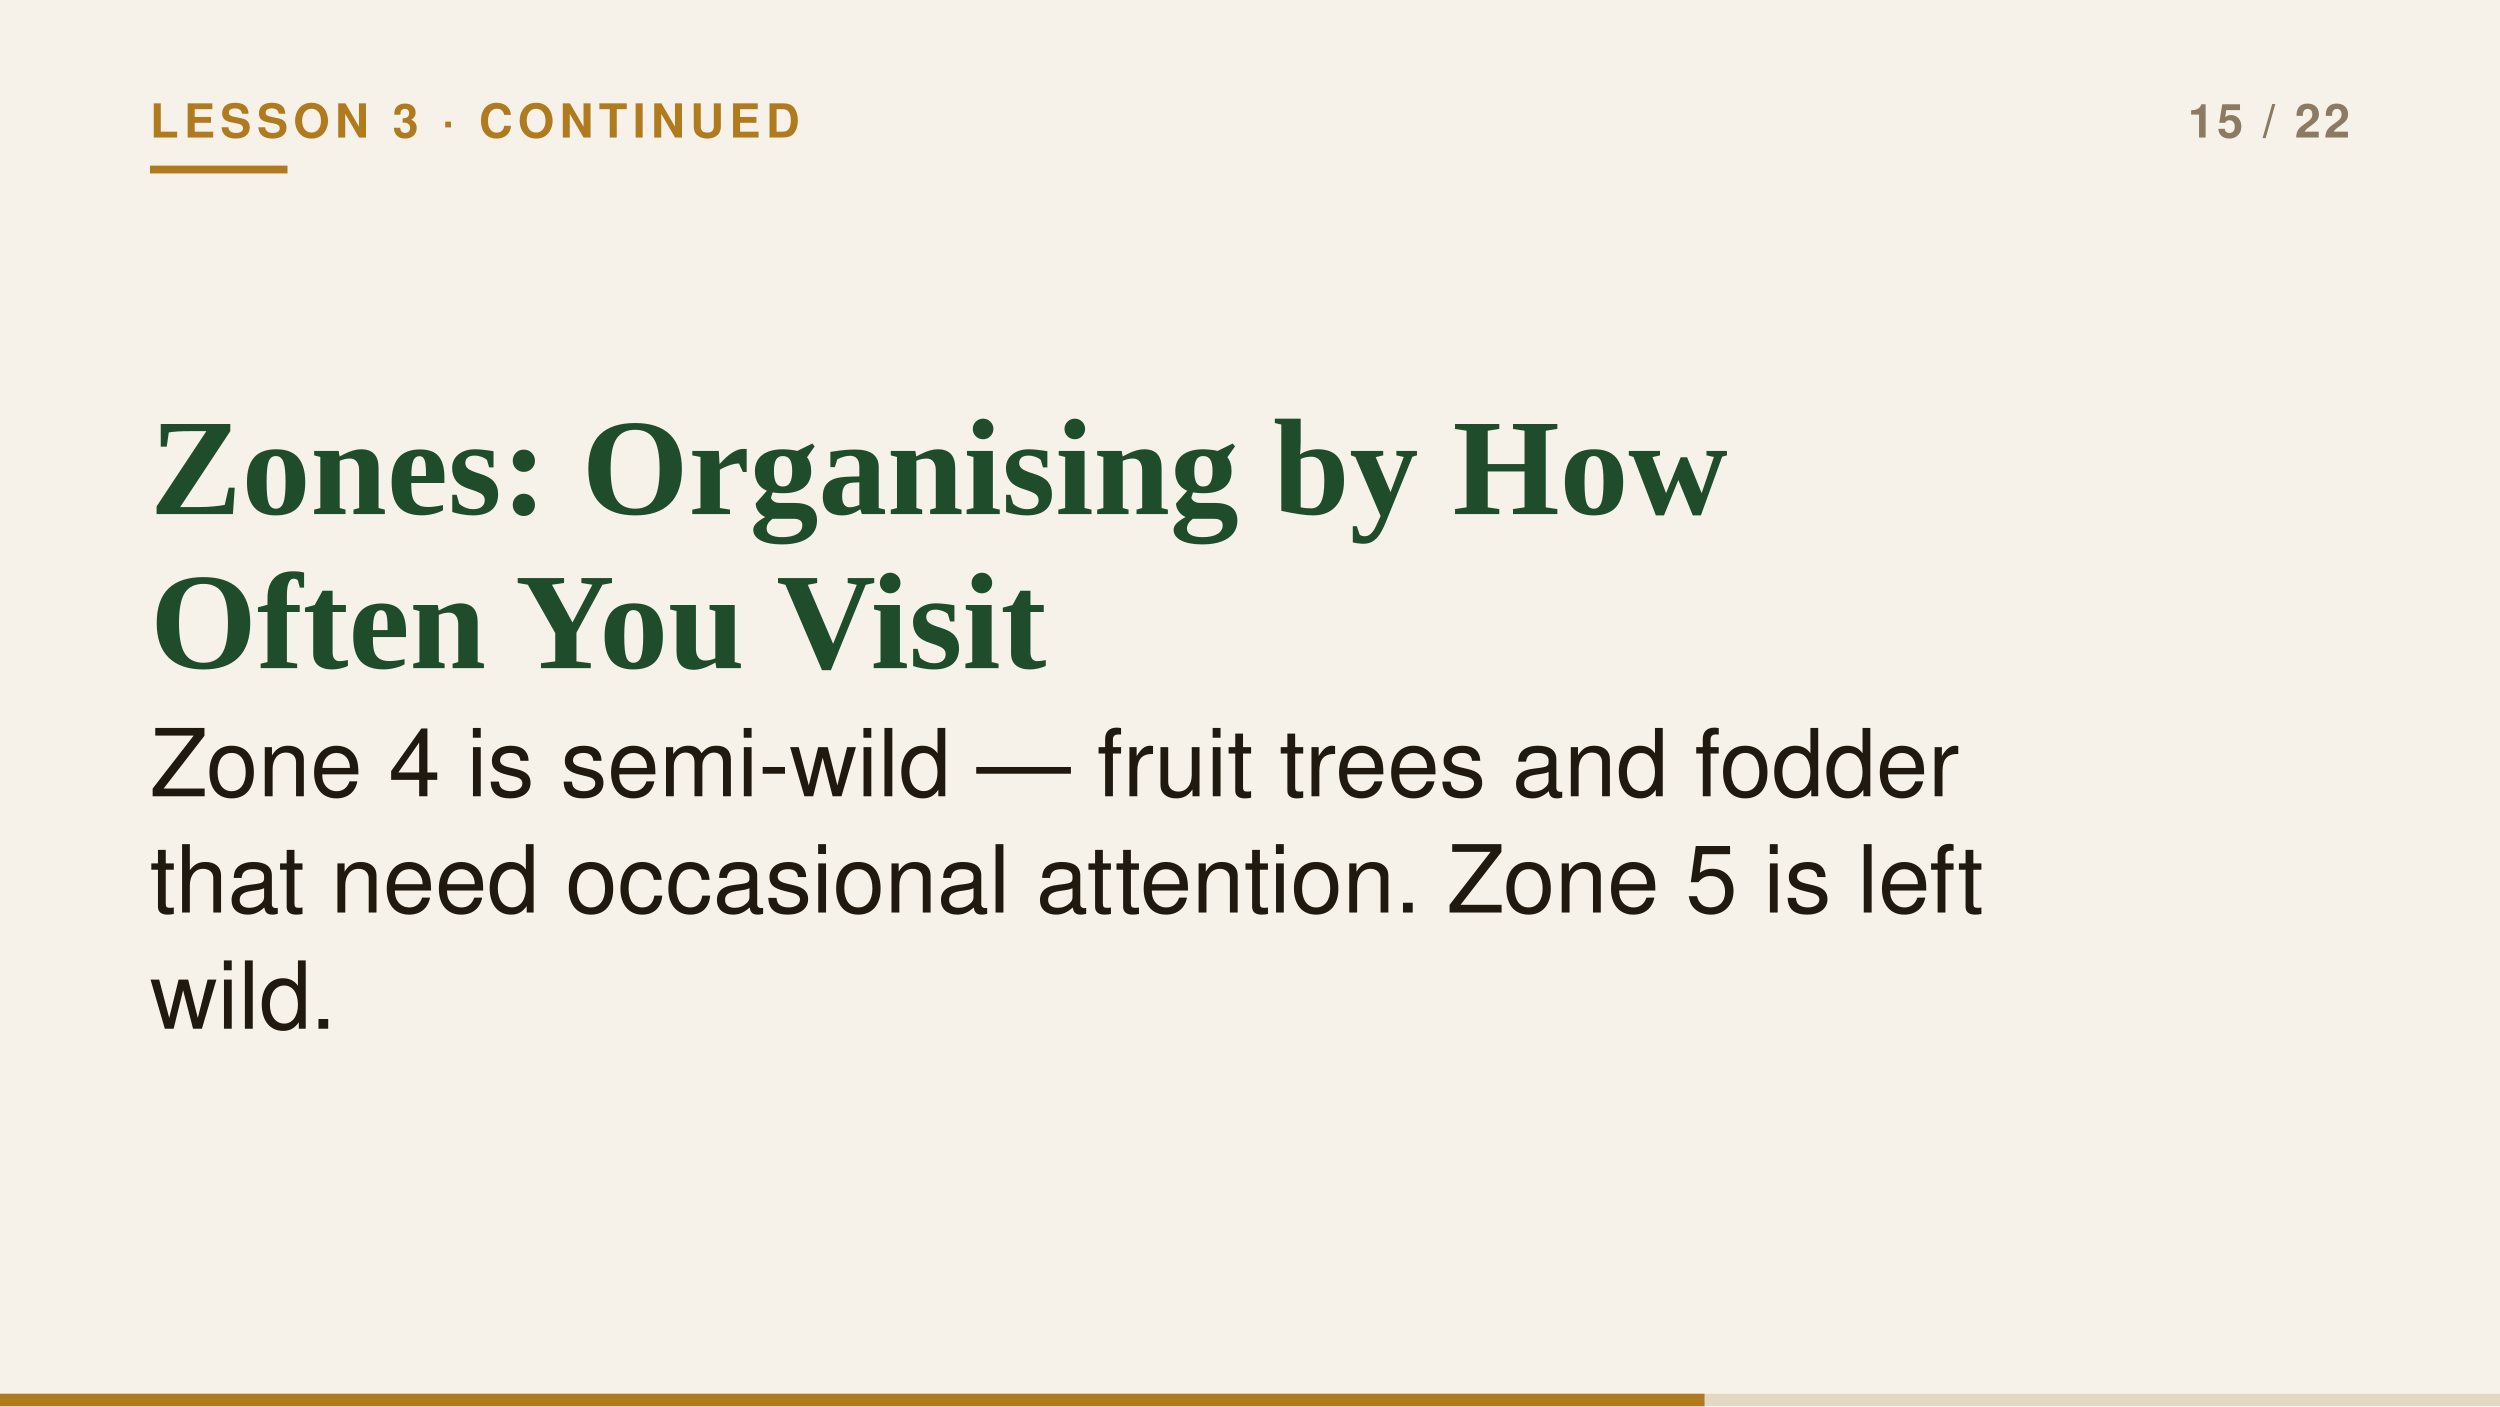
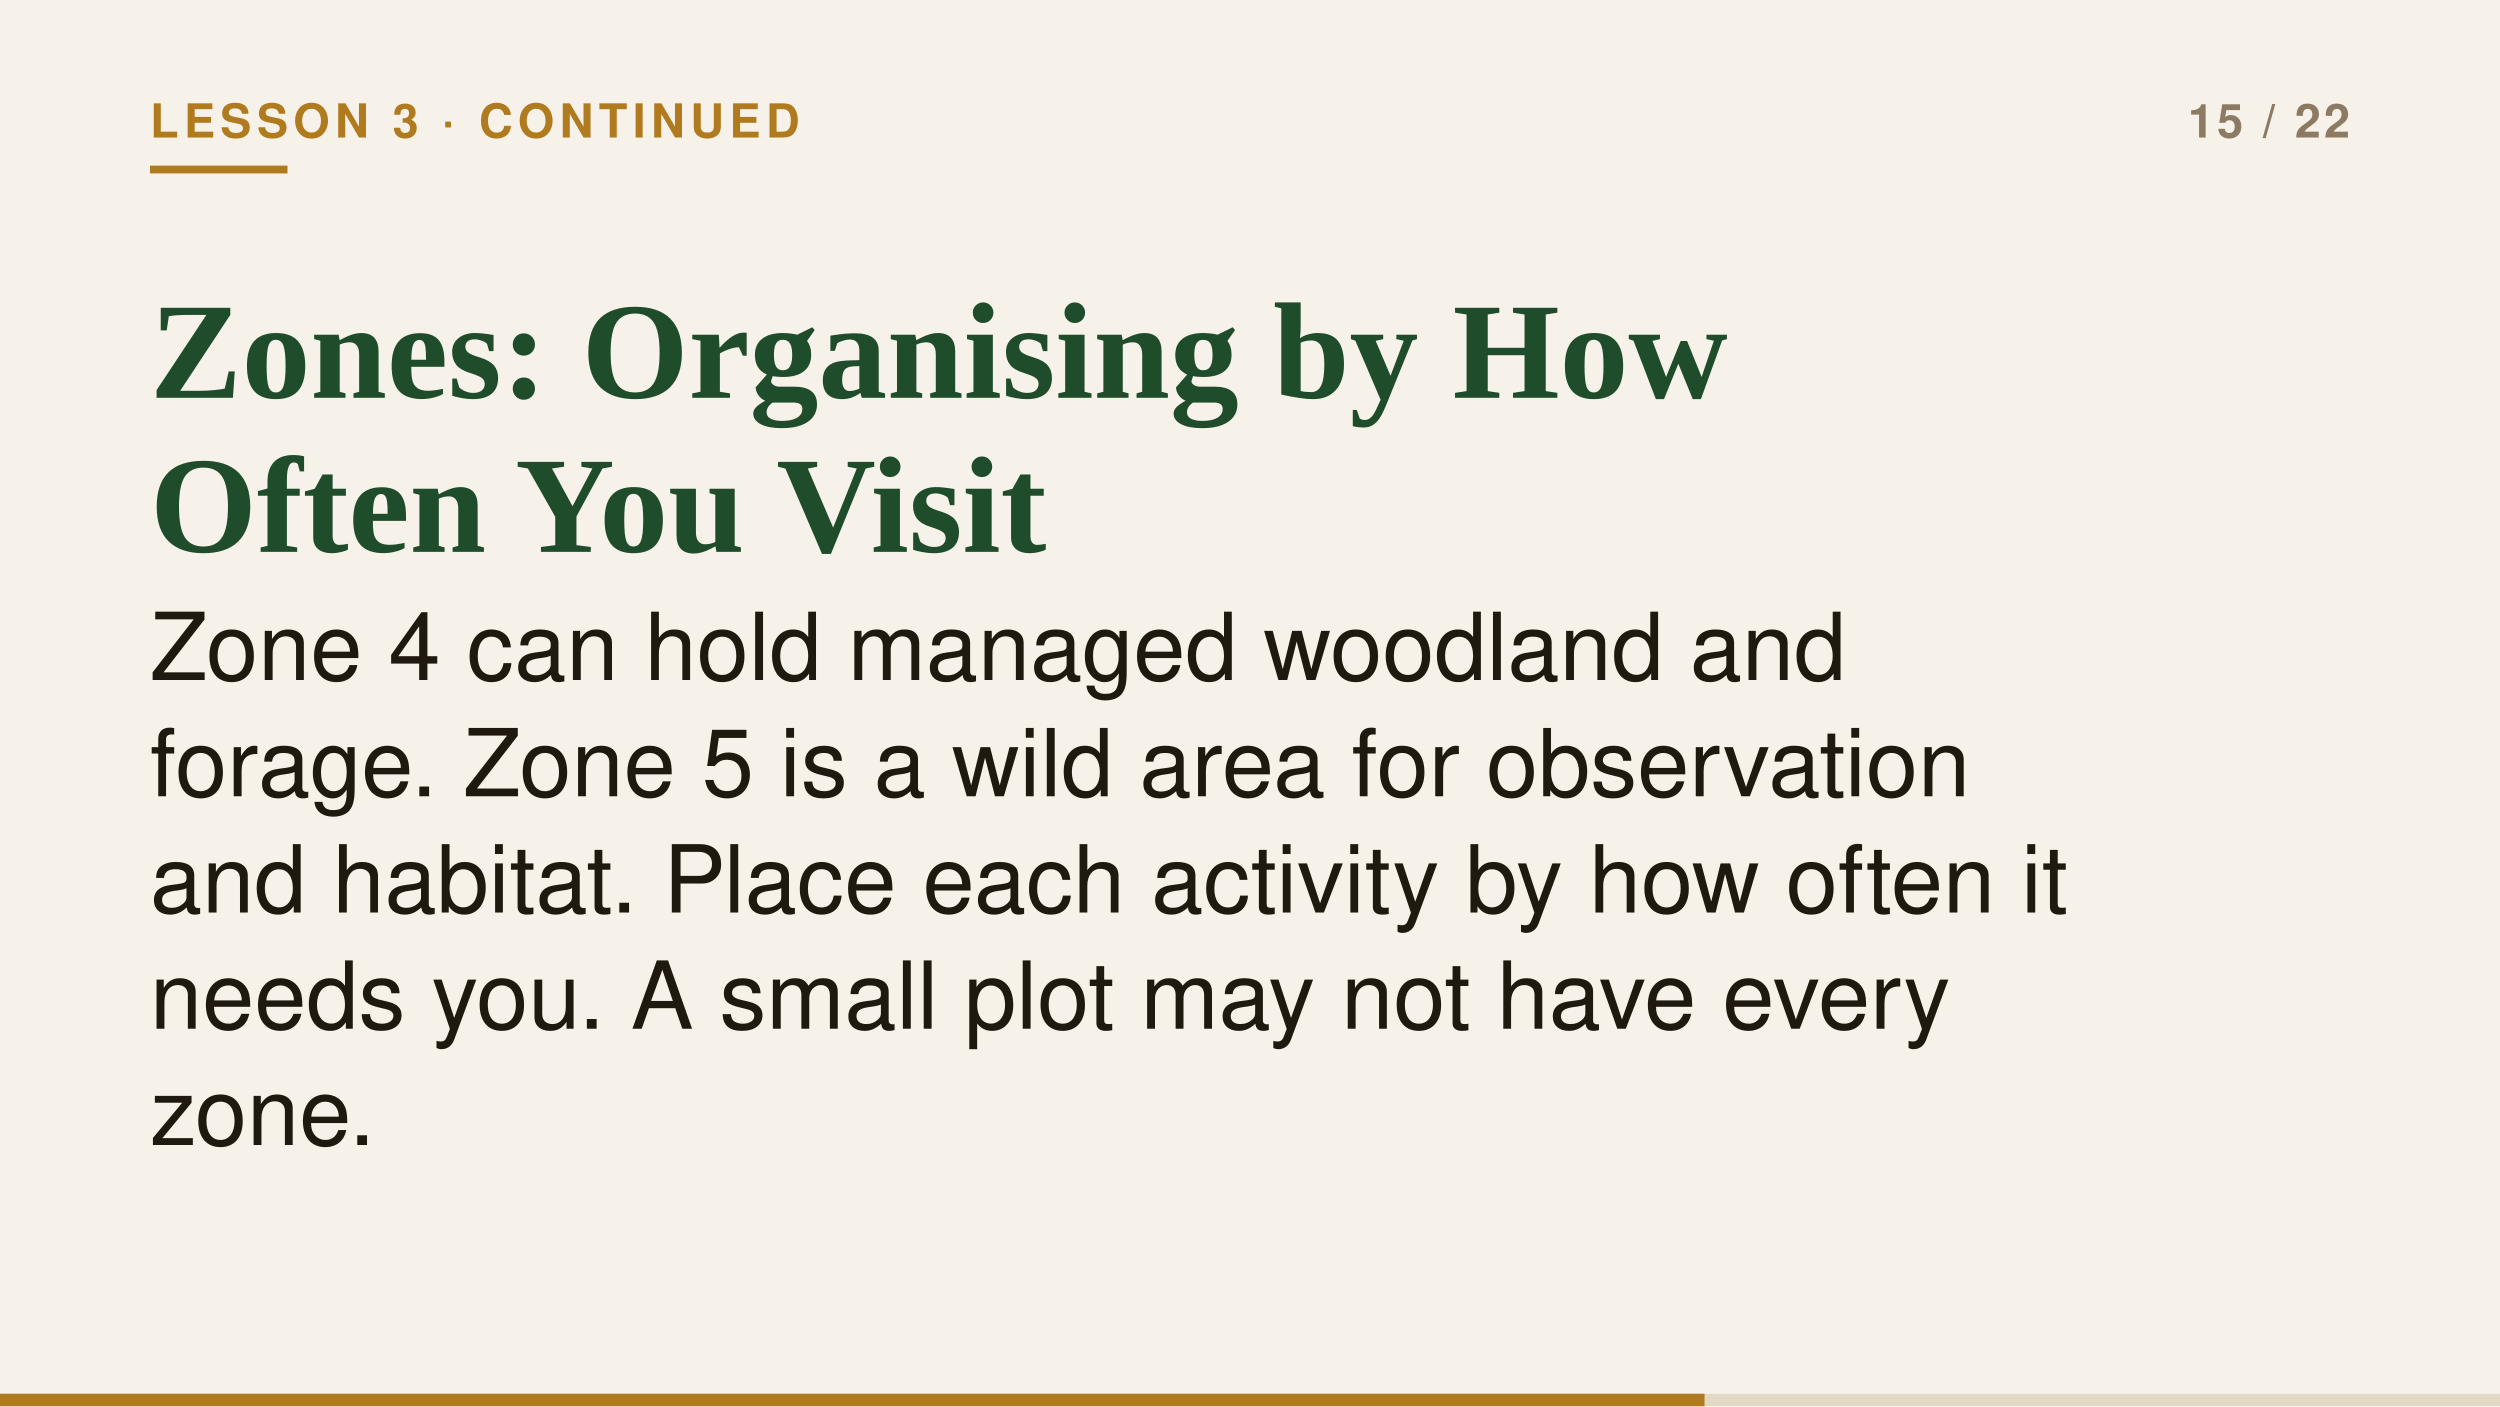
<svg xmlns="http://www.w3.org/2000/svg" viewBox="0 0 1600 900" width="1600" height="900">
  <style>.eye{font:700 30px 'Helvetica Neue',Helvetica,Arial,'Liberation Sans',sans-serif;letter-spacing:3.4px}.num{text-anchor:end;letter-spacing:2px}.hero{font:700 132px Georgia,'Iowan Old Style','Times New Roman',serif}.tag{font:italic 400 58px Georgia,'Iowan Old Style','Times New Roman',serif}.title{font-family:Georgia,'Iowan Old Style','Times New Roman',serif;font-weight:700}.lead{font-family:'Helvetica Neue',Helvetica,Arial,'Liberation Sans',sans-serif;font-weight:400}.point{font-family:'Helvetica Neue',Helvetica,Arial,'Liberation Sans',sans-serif;font-weight:400}.q{font:italic 400 46px Georgia,'Iowan Old Style','Times New Roman',serif}</style>
  <rect width="1600" height="900" fill="#F7F2E9" />
  <text class="eye" font-size="30" x="96" y="88" fill="#B07A1E">LESSON 3 · CONTINUED</text>
  <text class="eye num" x="1504" y="88" fill="#8C7A62">15 / 22</text>
  <rect x="96" y="106" width="88" height="5" fill="#B07A1E" />
  <text class="title" font-size="88" fill="#1F4D2B">
-     <tspan x="96" y="329">Zones: Organising by How</tspan>
-     <tspan x="96" y="427.6">Often You Visit</tspan>
+     <tspan x="96" y="254.6">Zones: Organising by How</tspan>
+     <tspan x="96" y="353.2">Often You Visit</tspan>
  </text>
  <text class="lead" font-size="60" fill="#20190F">
-     <tspan x="96" y="509.6">Zone 4 is semi-wild — fruit trees and fodder</tspan>
-     <tspan x="96" y="584">that need occasional attention. Zone 5 is left</tspan>
-     <tspan x="96" y="658.4">wild.</tspan>
+     <tspan x="96" y="435.2">Zone 4 can hold managed woodland and</tspan>
+     <tspan x="96" y="509.6">forage. Zone 5 is a wild area for observation</tspan>
+     <tspan x="96" y="584">and habitat. Place each activity by how often it</tspan>
+     <tspan x="96" y="658.4">needs you. A small plot may not have every</tspan>
+     <tspan x="96" y="732.8">zone.</tspan>
  </text>
  <rect x="0" y="892" width="1600" height="8" fill="#E2D8C4" />
  <rect x="0" y="892" width="1090.9" height="8" fill="#B07A1E" />
</svg>
